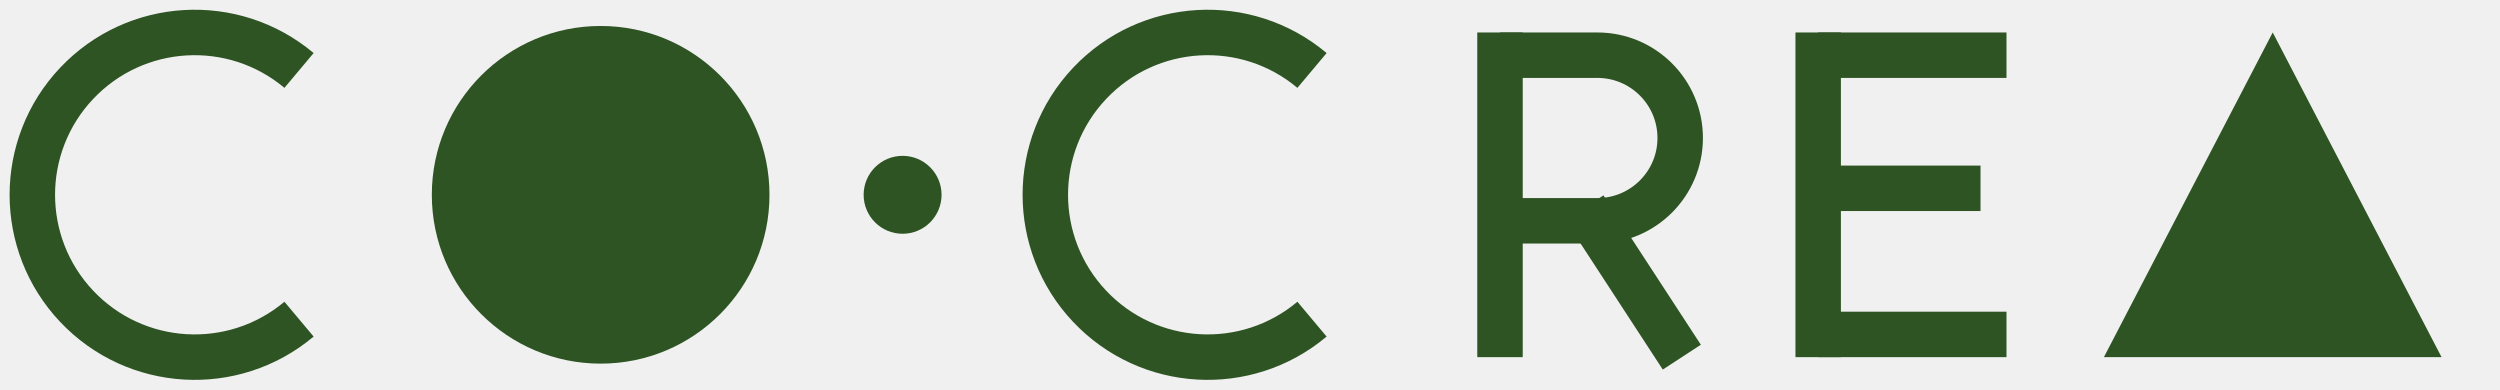
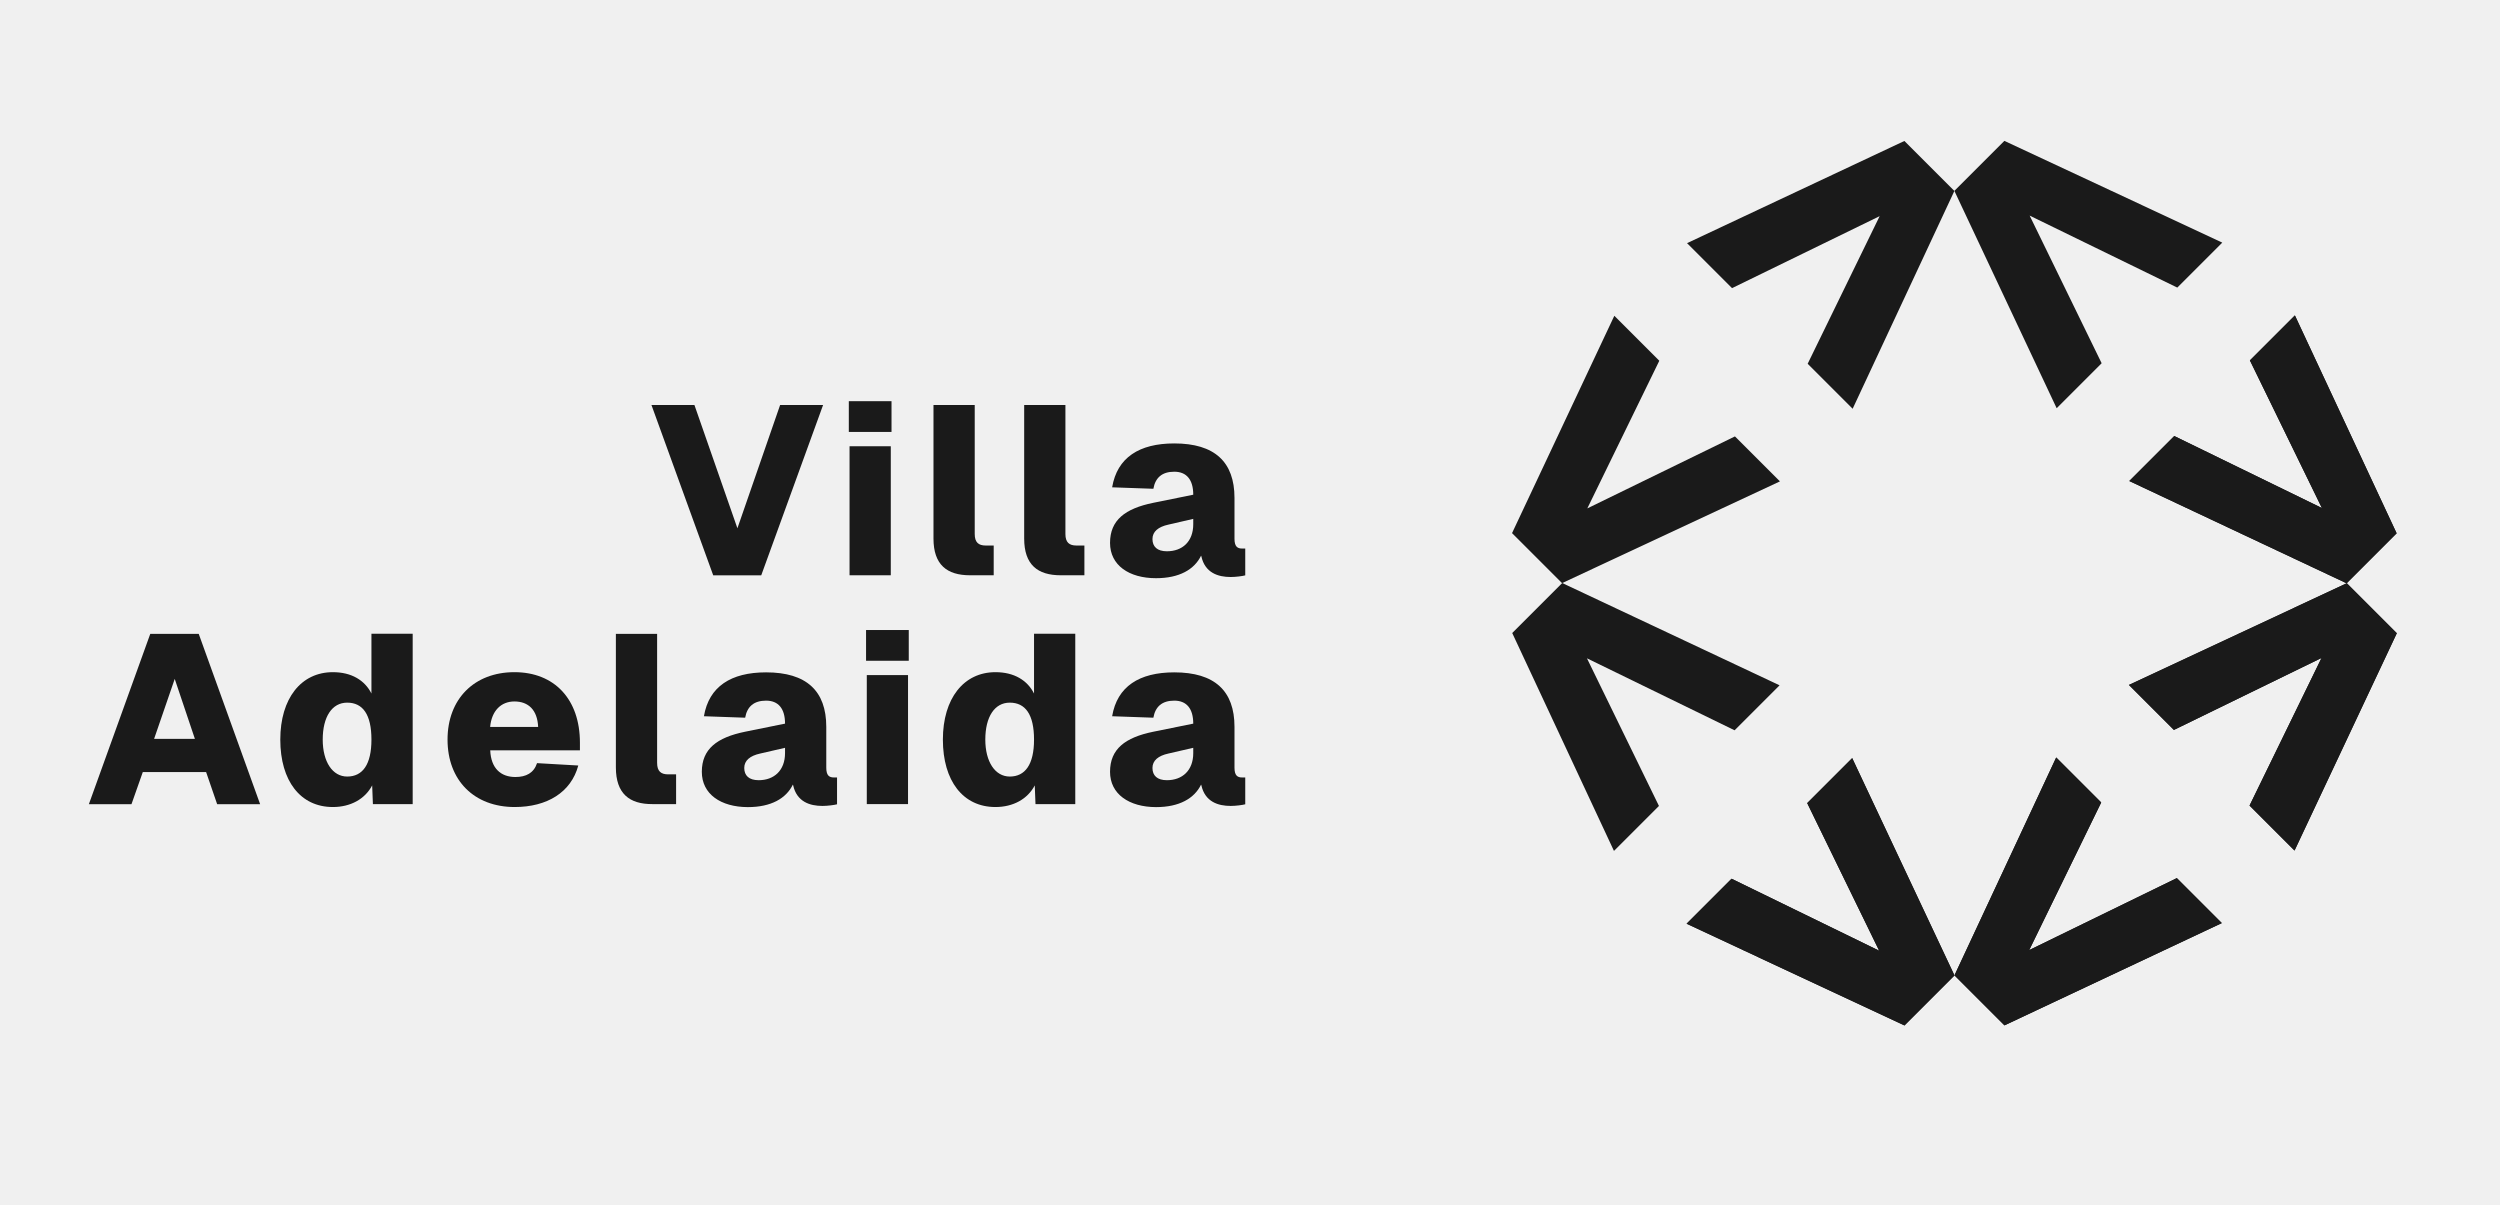
- <svg xmlns="http://www.w3.org/2000/svg" viewBox="0 0 770 120" role="img" aria-label="CO·CREA">
-   <g fill="none" stroke="#2E5424" stroke-width="14">
-     <path d="M 92.1 21.7 A 50 50 0 1 0 92.1 98.3" />
-     <path d="M 462 10 V 110" />
-     <path d="M 462 17 H 492 A 25.5 25.5 0 0 1 492 68 H 462" />
-     <path d="M 488 64 L 518 110" />
-     <path d="M 560 10 V 110" />
-     <path d="M 560 17 H 618" />
-     <path d="M 560 58 H 610" />
-     <path d="M 560 103 H 618" />
+ <svg xmlns="http://www.w3.org/2000/svg" version="1.1" x="0px" y="0px" width="274px" height="132px" viewBox="0 0 274 132" style="enable-background:new 0 0 274 132;" xml:space="preserve" fill="#1a1a1a">
+   <style type="text/css">
+ 	.st0{fill:#BC3F1C;}
+ 	.st1{fill:#F7E7D7;}
+ 	.st2{fill:#E7C85D;}
+ 	.st3{fill:#DCA8A9;}
+ 	.st4{fill:#4E4E4E;}
+ 	.st5{fill:#9CBAB1;}
+ 	.st6{fill:#27423F;}
+ 	.st7{fill:#E8A342;}
+ 	.st8{fill:#49542C;}
+ 	.st9{fill:#999999;}
+ 	.st10{fill:#FFFFFF;}
+ 	.st11{fill:none;stroke:#FFFFFF;stroke-linejoin:round;stroke-miterlimit:10;}
+ 	.st12{fill:none;stroke:#BC3F1C;stroke-linejoin:round;stroke-miterlimit:10;}
+ 	.st13{fill:none;stroke:#FFFFFF;stroke-miterlimit:10;}
+ 	.st14{fill:#EDC431;}
+ 	.st15{fill:#313D7D;}
+ 	.st16{fill:#B6242C;}
+ 	.st17{clip-path:url(#SVGID_2_);}
+ 	.st18{clip-path:url(#SVGID_4_);}
+ 	.st19{clip-path:url(#SVGID_6_);}
+ 	.st20{clip-path:url(#SVGID_8_);}
+ 	.st21{fill:#E7C85D;stroke:#E7C85D;stroke-width:3;stroke-miterlimit:10;}
+ 	.st22{fill:#CB2228;}
+ 	.st23{fill:none;stroke:#27423F;stroke-width:2;stroke-miterlimit:10;}
+ 	.st24{clip-path:url(#SVGID_10_);}
+ 	.st25{fill:#222221;}
+ 	.st26{fill:none;stroke:#000000;stroke-linecap:round;stroke-linejoin:round;stroke-miterlimit:10;}
+ 	.st27{clip-path:url(#SVGID_12_);}
+ 	.st28{clip-path:url(#SVGID_14_);}
+ 	.st29{clip-path:url(#SVGID_14_);fill:#F7E7D7;stroke:#000000;stroke-linecap:round;stroke-linejoin:round;stroke-miterlimit:10;}
+ 	.st30{clip-path:url(#SVGID_16_);}
+ 	.st31{clip-path:url(#SVGID_18_);}
+ 	.st32{clip-path:url(#SVGID_20_);}
+ 	.st33{clip-path:url(#SVGID_22_);}
+ 	.st34{clip-path:url(#SVGID_24_);}
+ 	.st35{filter:url(#Adobe_OpacityMaskFilter);}
+ 	.st36{mask:url(#SVGID_27_);}
+ 	.st37{stroke:#FFFFFF;stroke-width:2;stroke-linecap:round;stroke-linejoin:round;stroke-miterlimit:10;}
+ 	.st38{fill:none;stroke:#000000;stroke-width:0.5;stroke-miterlimit:10;}
+ 	.st39{fill:#EDBC41;}
+ 	.st40{fill:#0000F9;}
+ 	.st41{fill:#A52B31;}
+ 	.st42{fill:#212121;}
+ 	.st43{fill:none;stroke:#FFFFFF;stroke-width:0.5;stroke-miterlimit:10;}
+ 	.st44{fill:none;stroke:#FFFFFF;stroke-width:0.75;stroke-miterlimit:10;}
+ 	.st45{fill:#606060;}
+ 	.st46{fill:none;stroke:#E8A342;stroke-miterlimit:10;}
+ 	.st47{filter:url(#Adobe_OpacityMaskFilter_1_);}
+ 	.st48{mask:url(#SVGID_28_);fill:#E8A342;}
+ 	.st49{fill:none;stroke:#202020;stroke-width:0.75;stroke-miterlimit:10;}
+ 	.st50{fill:none;stroke:#F7E7D7;stroke-miterlimit:10;}
+ 	.st51{fill:none;stroke:#000000;stroke-miterlimit:10;}
+ </style>
+   <g id="fondo">
+     <g>
+       <g>
+         <g>
+           <g>
+             <path d="M251.48,93.22l-4.93-4.93l7.89-16.18L238.26,80l-4.93-4.93l23.88-11.15l5.48,5.48L251.48,93.22z" />
+             <path d="M233.37,52.72l4.93-4.93l16.18,7.89l-7.89-16.18l4.93-4.93l11.15,23.88l-5.48,5.48L233.37,52.72z" />
+           </g>
+         </g>
+         <g>
+           <path d="M251.48,93.22l-4.93-4.93l7.89-16.18L238.26,80l-4.93-4.93l23.88-11.15l5.48,5.48L251.48,93.22z" />
+           <path d="M233.37,52.72l4.93-4.93l16.18,7.89l-7.89-16.18l4.93-4.93l11.15,23.88l-5.48,5.48L233.37,52.72z" />
+         </g>
+         <g>
+           <path d="M208.72,15.45l5.48,5.48L203.05,44.8l-4.93-4.93l7.89-16.18l-16.18,7.89l-4.93-4.93L208.72,15.45z" />
+           <path d="M214.2,20.92l5.48-5.48l23.88,11.15l-4.93,4.93l-16.18-7.89l7.89,16.18l-4.93,4.93L214.2,20.92z" />
+         </g>
+         <g>
+           <g>
+             <path d="M219.69,112.38l-5.48-5.48l11.15-23.88l4.93,4.93l-7.89,16.18l16.18-7.89l4.93,4.93L219.69,112.38z" />
+             <path d="M214.21,106.91l-5.48,5.48l-23.88-11.15l4.93-4.93l16.18,7.89l-7.89-16.18l4.93-4.93L214.21,106.91z" />
+           </g>
+         </g>
+         <g>
+           <path d="M219.69,112.38l-5.48-5.48l11.15-23.88l4.93,4.93l-7.89,16.18l16.18-7.89l4.93,4.93L219.69,112.38z" />
+           <path d="M214.21,106.91l-5.48,5.48l-23.88-11.15l4.93-4.93l16.18,7.89l-7.89-16.18l4.93-4.93L214.21,106.91z" />
+         </g>
+         <g>
+           <path d="M176.93,34.61l4.93,4.93l-7.89,16.18l16.18-7.89l4.93,4.93l-23.88,11.15l-5.48-5.48L176.93,34.61z" />
+           <path d="M195.04,75.11l-4.93,4.93l-16.18-7.89l7.89,16.18l-4.93,4.93l-11.15-23.88l5.48-5.48L195.04,75.11z" />
+         </g>
+       </g>
+       <g>
+         <g>
+           <g>
+             <path d="M71.4,44.39h4.71l4.71,13.51l4.68-13.51h4.71l-6.78,18.67h-5.26L71.4,44.39z" />
+             <path d="M93.03,43.97h4.68v3.37h-4.68V43.97z M93.11,48.91h4.52v14.14h-4.52V48.91z" />
+             <path d="M102.31,59.03V44.39h4.52v14.14c0,0.92,0.42,1.26,1.21,1.26h0.87v3.26h-2.6C103.78,63.05,102.31,61.89,102.31,59.03z" />
+             <path d="M112.25,59.03V44.39h4.52v14.14c0,0.92,0.42,1.26,1.21,1.26h0.87v3.26h-2.6C113.72,63.05,112.25,61.89,112.25,59.03z" />
+             <path d="M121.66,59.5c0-2.5,1.66-3.76,4.73-4.39l4.39-0.89c0-1.66-0.74-2.52-2.08-2.52c-1.34,0-2.08,0.66-2.29,1.87l-4.52-0.16       c0.55-3.26,2.97-4.81,6.81-4.81c4.42,0,6.6,2.02,6.6,5.97v4.47c0,0.87,0.32,1.08,0.84,1.08h0.34v2.94       c-0.29,0.08-1.03,0.18-1.6,0.18c-1.37,0-2.81-0.45-3.21-2.26l-0.03-0.08c-0.74,1.52-2.39,2.47-4.94,2.47       C123.74,63.37,121.66,61.95,121.66,59.5z M130.78,57.45v-0.58l-2.73,0.63c-1.1,0.24-1.74,0.76-1.74,1.58       c0,0.84,0.53,1.34,1.58,1.34C129.58,60.42,130.78,59.37,130.78,57.45z" />
+             <path d="M16.47,69.47h5.31l6.73,18.67h-4.71l-1.21-3.52h-6.94l-1.24,3.52H9.74L16.47,69.47z M21.36,80.98l-2.21-6.57       l-2.26,6.57H21.36z" />
+             <path d="M30.72,81.06c0-4.52,2.29-7.39,5.76-7.39c2.05,0,3.5,0.89,4.23,2.34v-6.55h4.52v18.67h-4.36l-0.08-2.05       c-0.79,1.5-2.37,2.37-4.31,2.37C32.93,88.45,30.72,85.59,30.72,81.06z M40.71,81.06c0-2.76-0.95-4.05-2.66-4.05       c-1.66,0-2.68,1.55-2.68,4.05c0,2.44,1.08,4.05,2.68,4.05C39.74,85.11,40.71,83.8,40.71,81.06z" />
+             <path d="M49.05,81.06c0-4.44,2.92-7.39,7.33-7.39c4.39,0,7.18,2.97,7.18,7.73v0.84h-9.83c0.08,1.97,1.16,2.92,2.76,2.92       c1.18,0,2.02-0.45,2.37-1.52l4.52,0.26c-0.79,2.94-3.42,4.55-6.97,4.55C51.97,88.45,49.05,85.53,49.05,81.06z M58.98,79.67       c-0.08-1.87-1.08-2.79-2.6-2.79c-1.47,0-2.5,1.03-2.66,2.79H58.98z" />
+             <path d="M67.5,84.11V69.47h4.52v14.14c0,0.92,0.42,1.26,1.21,1.26h0.87v3.26h-2.6C68.98,88.14,67.5,86.98,67.5,84.11z" />
+             <path d="M76.92,84.59c0-2.5,1.66-3.76,4.73-4.39l4.39-0.89c0-1.66-0.74-2.52-2.08-2.52c-1.34,0-2.08,0.66-2.29,1.87l-4.52-0.16       c0.55-3.26,2.97-4.81,6.81-4.81c4.42,0,6.6,2.02,6.6,5.97v4.47c0,0.87,0.32,1.08,0.84,1.08h0.34v2.94       c-0.29,0.08-1.03,0.18-1.6,0.18c-1.37,0-2.81-0.45-3.21-2.26l-0.03-0.08c-0.74,1.52-2.39,2.47-4.94,2.47       C78.99,88.45,76.92,87.03,76.92,84.59z M86.04,82.54v-0.58l-2.73,0.63c-1.1,0.24-1.74,0.76-1.74,1.58       c0,0.84,0.53,1.34,1.58,1.34C84.83,85.51,86.04,84.45,86.04,82.54z" />
+             <path d="M94.92,69.05h4.68v3.37h-4.68V69.05z M95,73.99h4.52v14.14H95V73.99z" />
+             <path d="M103.34,81.06c0-4.52,2.29-7.39,5.76-7.39c2.05,0,3.5,0.89,4.23,2.34v-6.55h4.52v18.67h-4.36l-0.08-2.05       c-0.79,1.5-2.37,2.37-4.31,2.37C105.55,88.45,103.34,85.59,103.34,81.06z M113.33,81.06c0-2.76-0.95-4.05-2.66-4.05       c-1.66,0-2.68,1.55-2.68,4.05c0,2.44,1.08,4.05,2.68,4.05C112.35,85.11,113.33,83.8,113.33,81.06z" />
+             <path d="M121.66,84.59c0-2.5,1.66-3.76,4.73-4.39l4.39-0.89c0-1.66-0.74-2.52-2.08-2.52c-1.34,0-2.08,0.66-2.29,1.87       l-4.52-0.16c0.55-3.26,2.97-4.81,6.81-4.81c4.42,0,6.6,2.02,6.6,5.97v4.47c0,0.87,0.32,1.08,0.84,1.08h0.34v2.94       c-0.29,0.08-1.03,0.18-1.6,0.18c-1.37,0-2.81-0.45-3.21-2.26l-0.03-0.08c-0.74,1.52-2.39,2.47-4.94,2.47       C123.74,88.45,121.66,87.03,121.66,84.59z M130.78,82.54v-0.58l-2.73,0.63c-1.1,0.24-1.74,0.76-1.74,1.58       c0,0.84,0.53,1.34,1.58,1.34C129.58,85.51,130.78,84.45,130.78,82.54z" />
+           </g>
+         </g>
+       </g>
+     </g>
  </g>
-   <g fill="#2E5424">
-     <circle cx="185" cy="60" r="52" />
-     <circle cx="278" cy="60" r="12" />
-     <path d="M 648 110 L 700 10 L 752 110 Z" />
-   </g>
-   <g fill="none" stroke="#2E5424" stroke-width="14">
-     <path d="M 404.1 21.7 A 50 50 0 1 0 404.1 98.3" />
-   </g>
+   <g id="Capa_2">
+ </g>
</svg>
